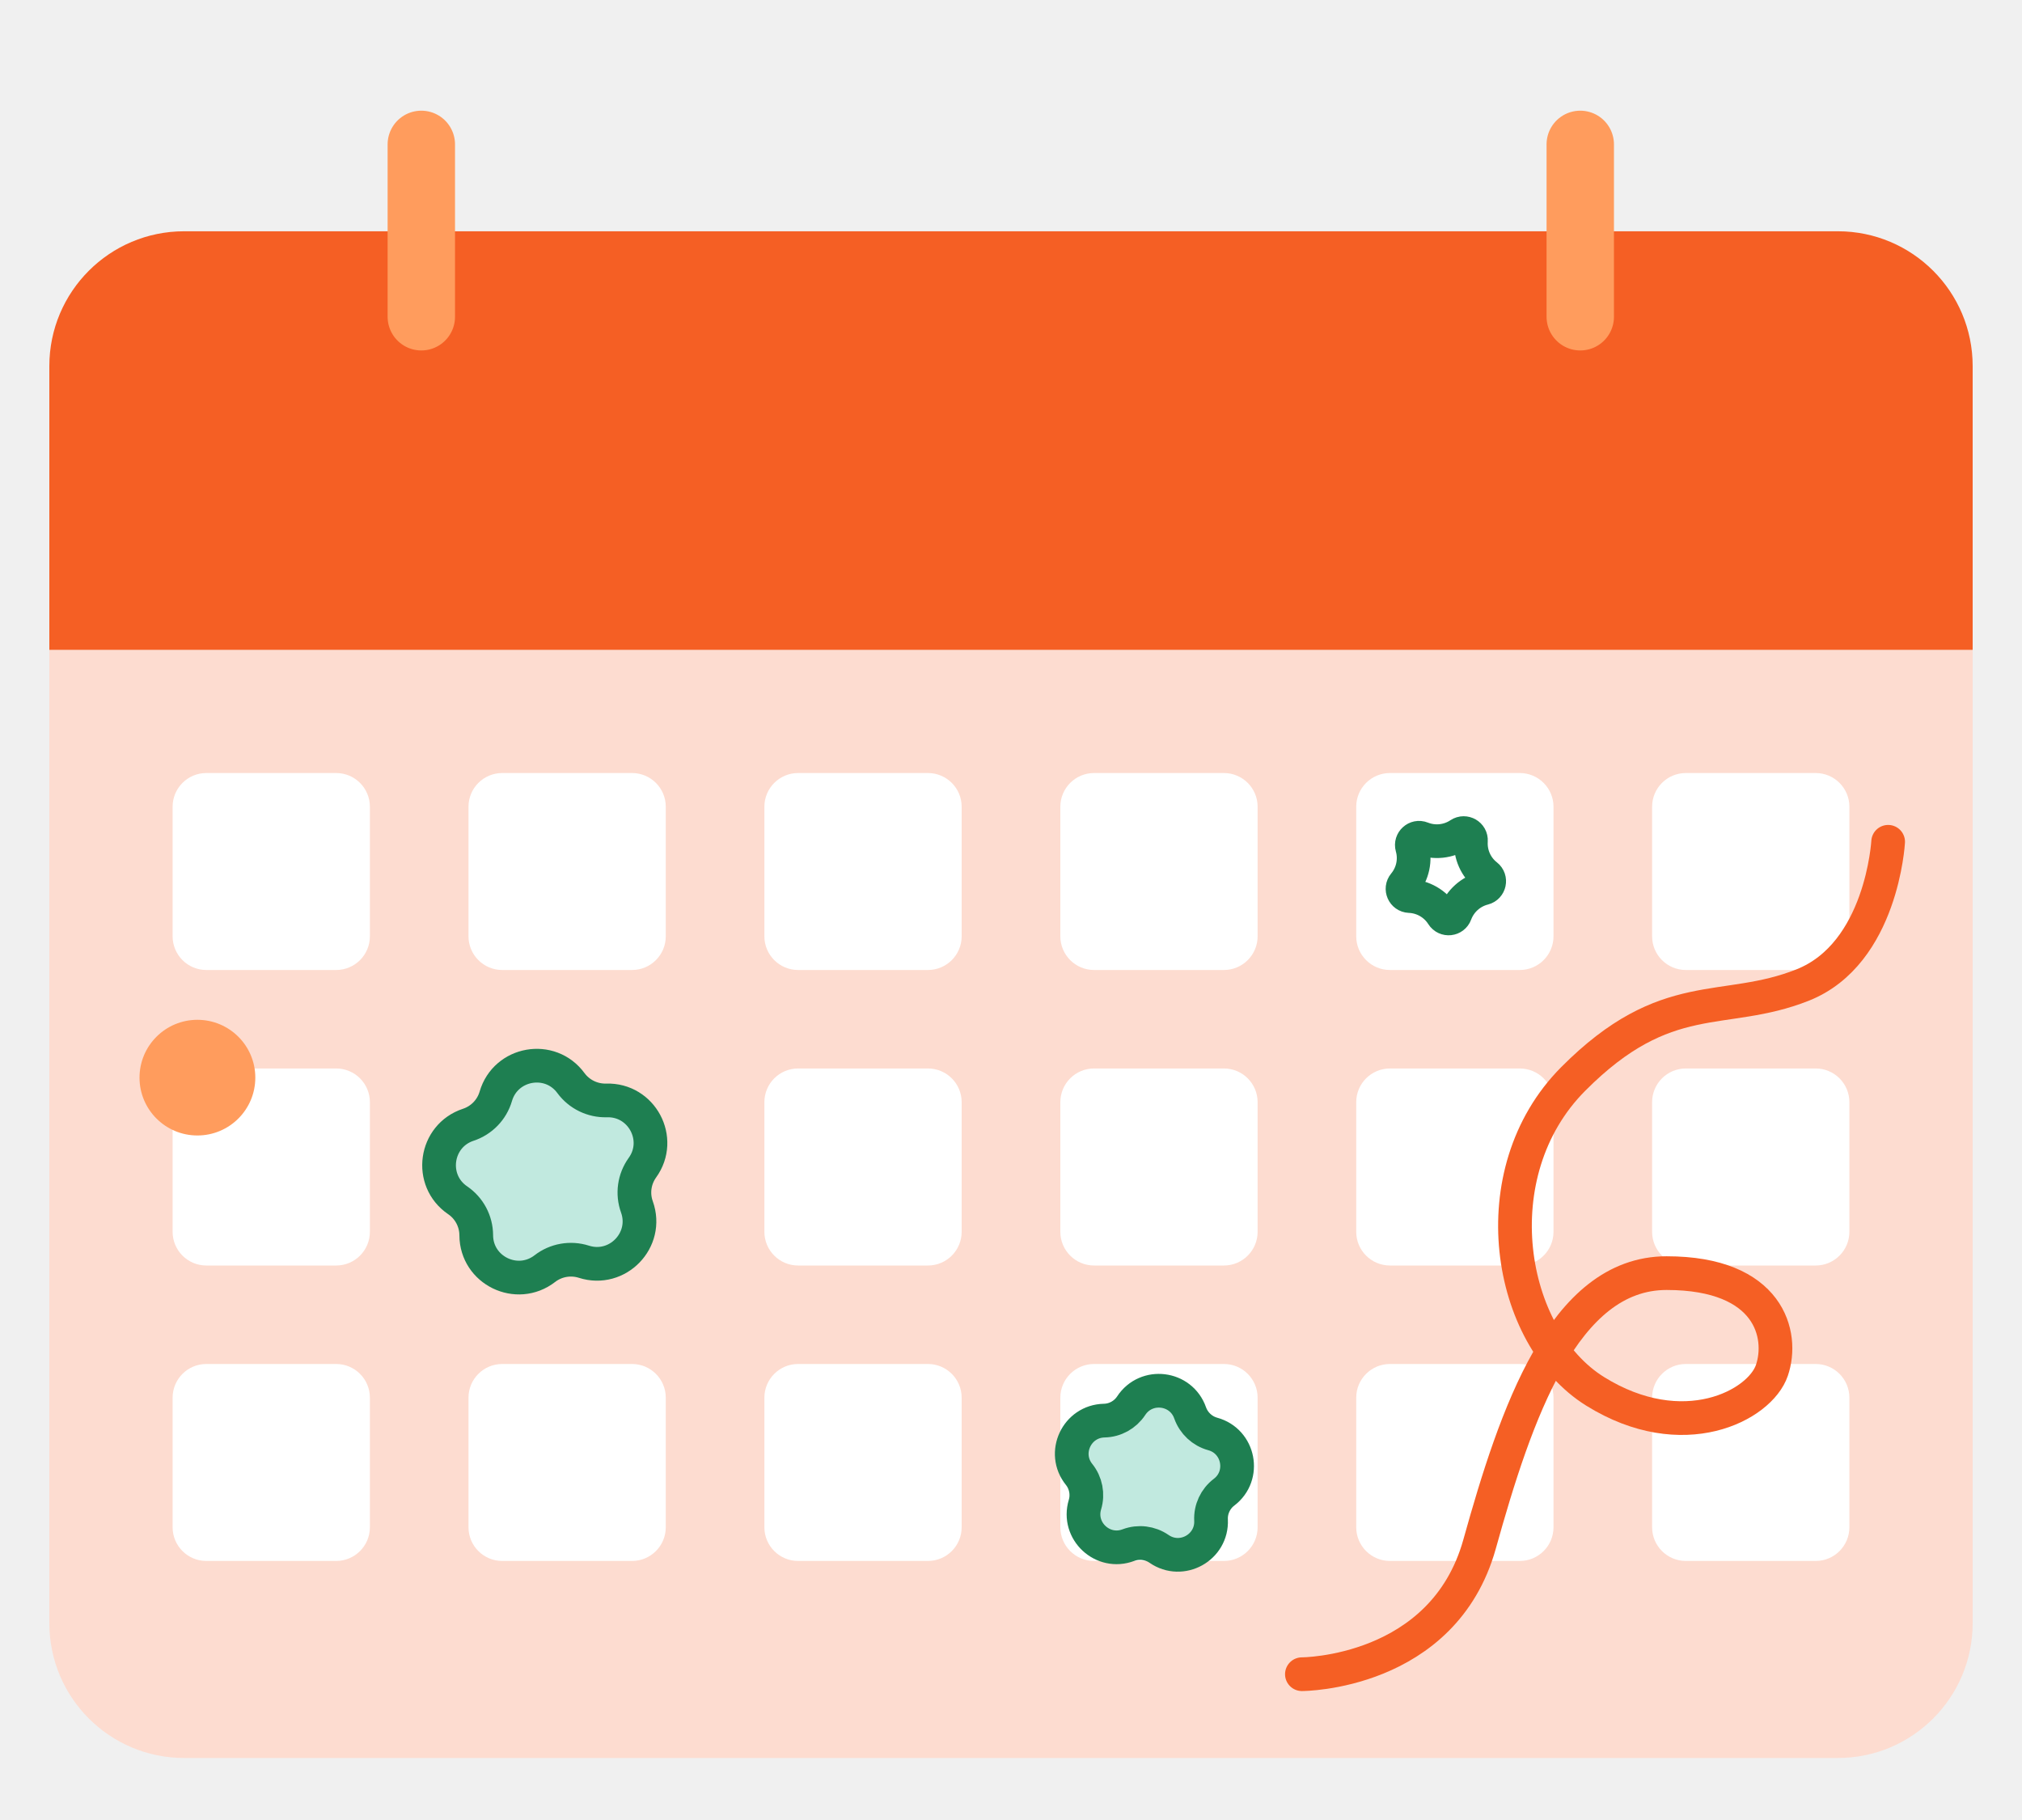
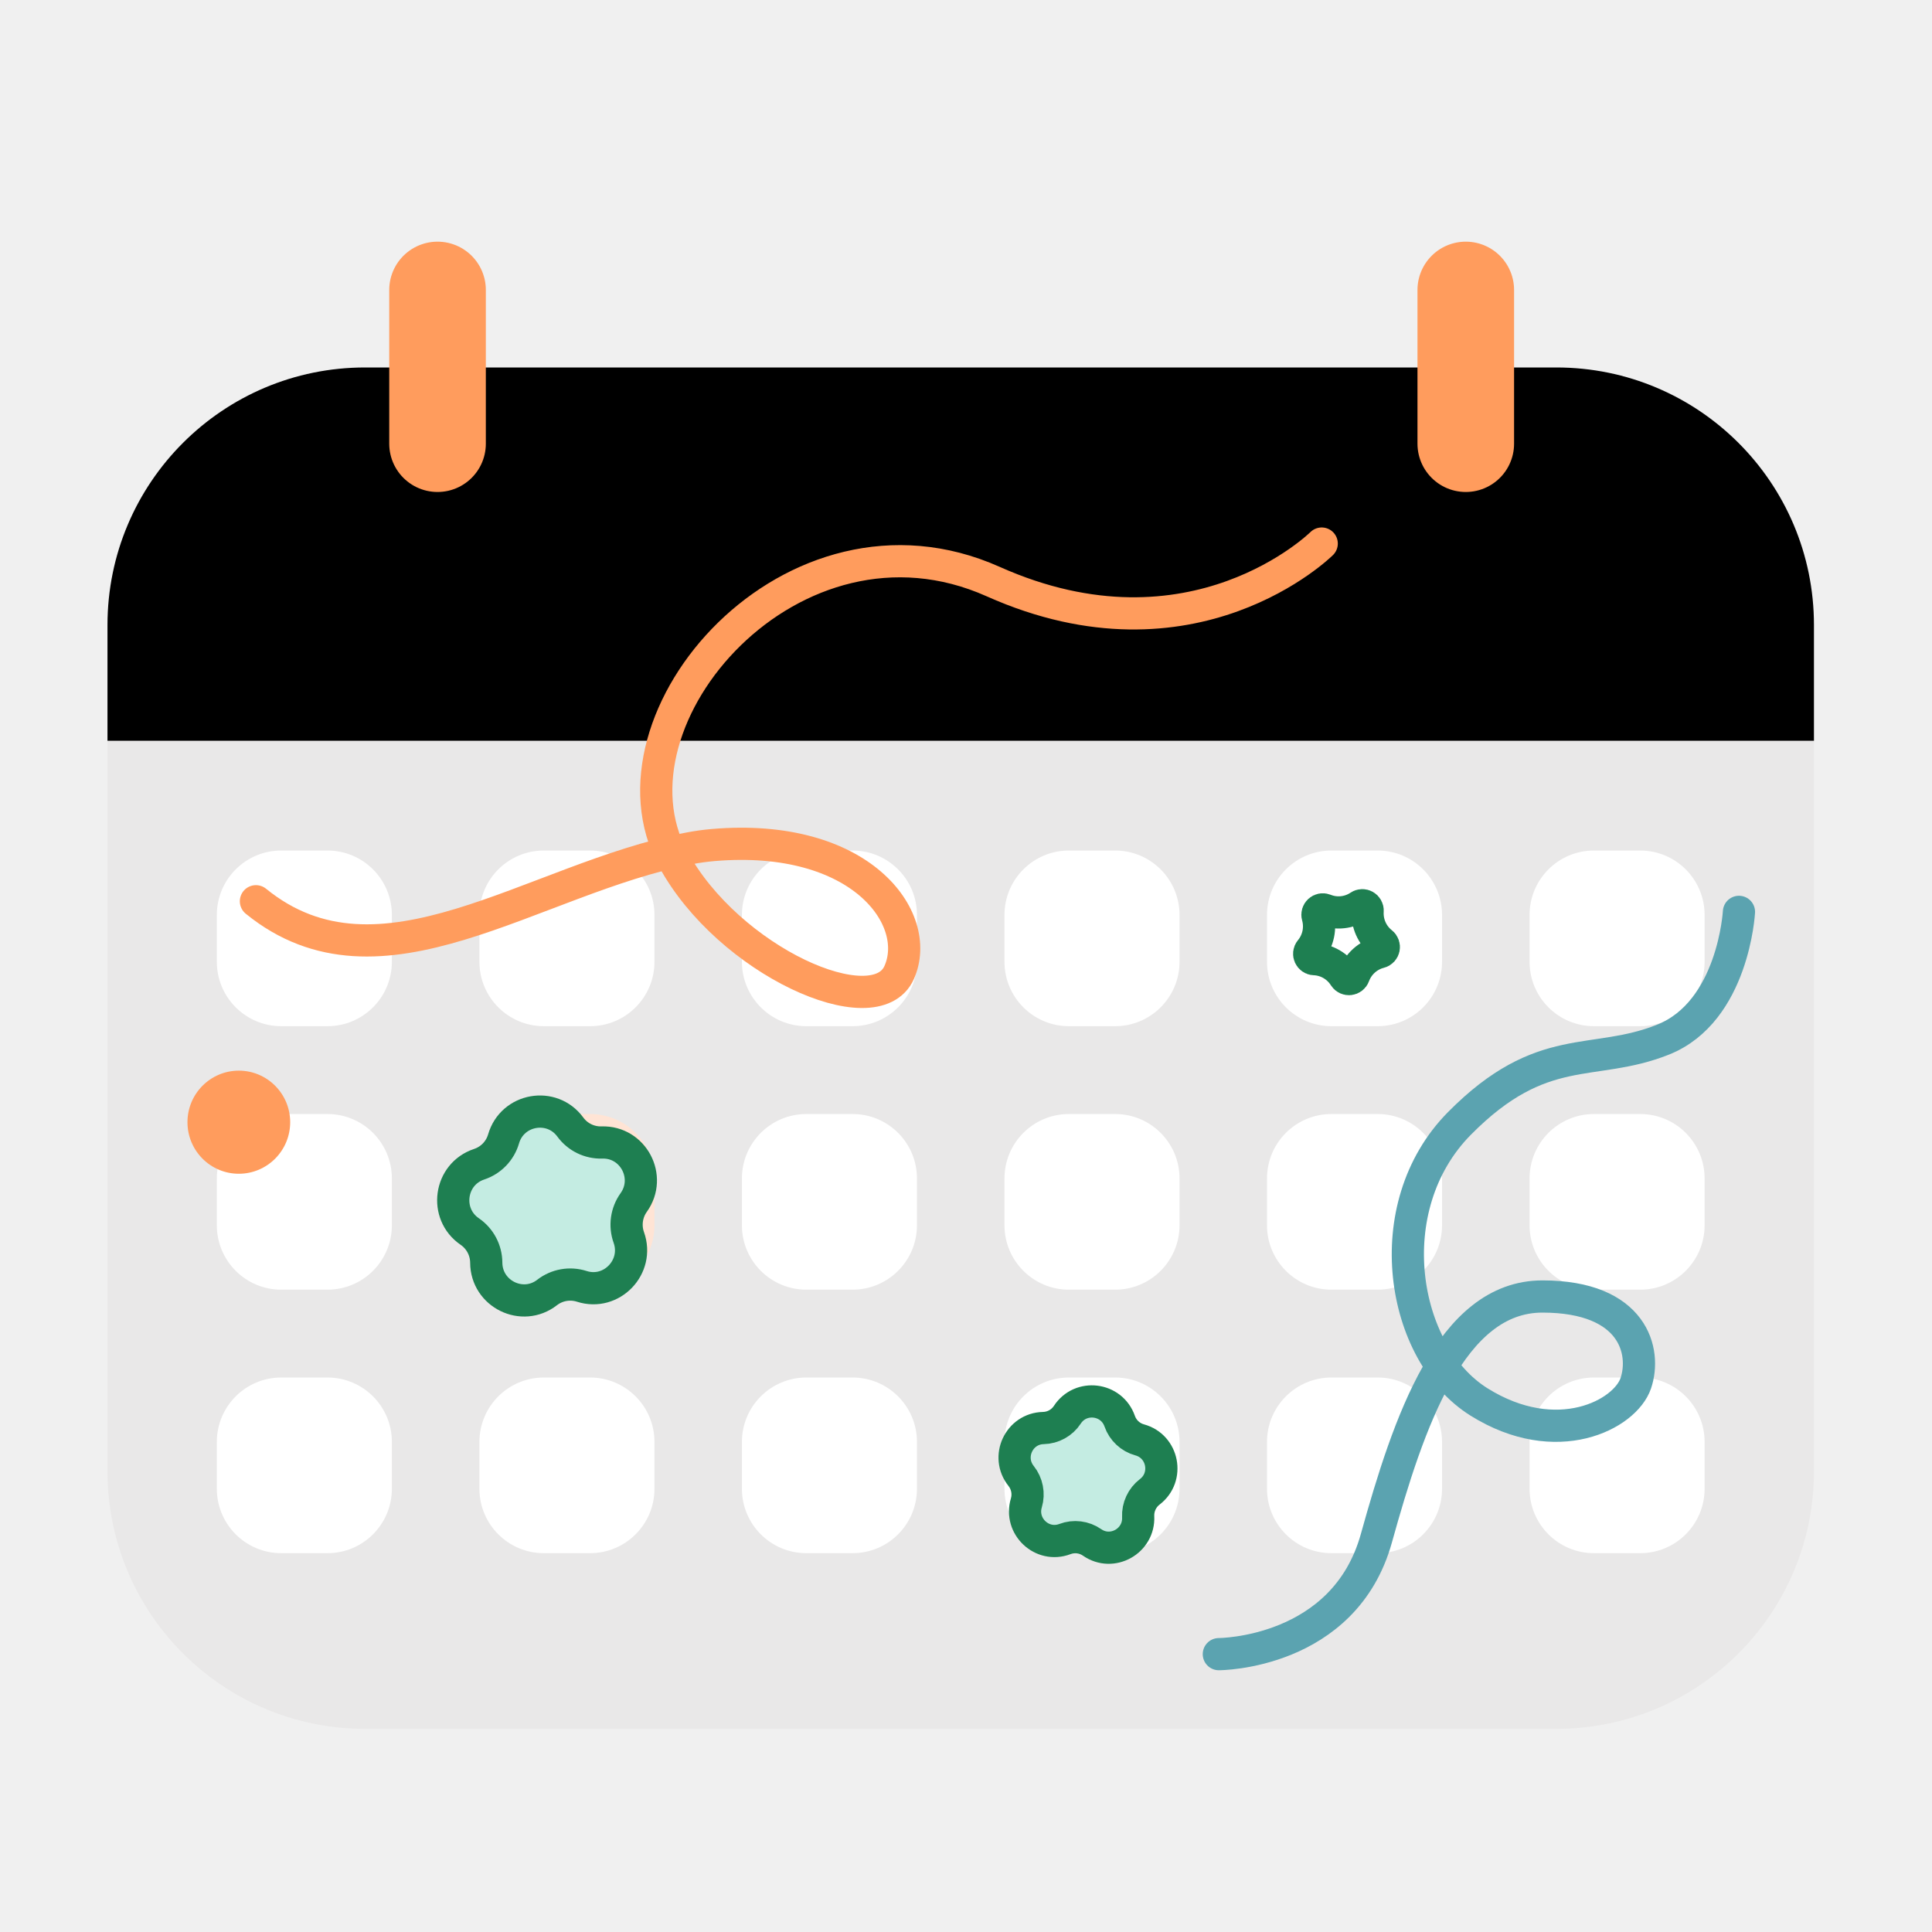
- <svg xmlns="http://www.w3.org/2000/svg" width="30" height="27" viewBox="0 0 30 27" fill="none">
-   <path d="M0.732 9.641H29.268V24.08C29.268 25.184 28.373 26.08 27.268 26.08H2.732C1.627 26.08 0.732 25.184 0.732 24.08V9.641Z" fill="#FDDCD0" />
-   <path d="M0.732 5.431C0.732 4.327 1.627 3.431 2.732 3.431H27.268C28.373 3.431 29.268 4.327 29.268 5.431V9.641H0.732V5.431Z" fill="#F55F24" />
-   <path d="M24.512 20.735C24.512 20.459 24.736 20.235 25.012 20.235H26.939C27.215 20.235 27.439 20.459 27.439 20.735V22.657C27.439 22.933 27.215 23.157 26.939 23.157H25.012C24.736 23.157 24.512 22.933 24.512 22.657V20.735Z" fill="white" />
-   <path d="M20.122 20.735C20.122 20.459 20.346 20.235 20.622 20.235H22.549C22.825 20.235 23.049 20.459 23.049 20.735V22.657C23.049 22.933 22.825 23.157 22.549 23.157H20.622C20.346 23.157 20.122 22.933 20.122 22.657V20.735Z" fill="white" />
-   <path d="M15.732 20.735C15.732 20.459 15.956 20.235 16.232 20.235H18.159C18.435 20.235 18.659 20.459 18.659 20.735V22.657C18.659 22.933 18.435 23.157 18.159 23.157H16.232C15.956 23.157 15.732 22.933 15.732 22.657V20.735Z" fill="white" />
-   <path d="M11.341 20.735C11.341 20.459 11.565 20.235 11.841 20.235H13.768C14.044 20.235 14.268 20.459 14.268 20.735V22.657C14.268 22.933 14.044 23.157 13.768 23.157H11.841C11.565 23.157 11.341 22.933 11.341 22.657V20.735Z" fill="white" />
-   <path d="M6.951 20.735C6.951 20.459 7.175 20.235 7.451 20.235H9.378C9.654 20.235 9.878 20.459 9.878 20.735V22.657C9.878 22.933 9.654 23.157 9.378 23.157H7.451C7.175 23.157 6.951 22.933 6.951 22.657V20.735Z" fill="white" />
-   <path d="M2.561 20.735C2.561 20.459 2.785 20.235 3.061 20.235H4.988C5.264 20.235 5.488 20.459 5.488 20.735V22.657C5.488 22.933 5.264 23.157 4.988 23.157H3.061C2.785 23.157 2.561 22.933 2.561 22.657V20.735Z" fill="white" />
-   <path d="M24.512 16.351C24.512 16.075 24.736 15.851 25.012 15.851H26.939C27.215 15.851 27.439 16.075 27.439 16.351V18.274C27.439 18.55 27.215 18.774 26.939 18.774H25.012C24.736 18.774 24.512 18.55 24.512 18.274V16.351Z" fill="white" />
-   <path d="M20.122 16.351C20.122 16.075 20.346 15.851 20.622 15.851H22.549C22.825 15.851 23.049 16.075 23.049 16.351V18.274C23.049 18.55 22.825 18.774 22.549 18.774H20.622C20.346 18.774 20.122 18.55 20.122 18.274V16.351Z" fill="white" />
-   <path d="M15.732 16.351C15.732 16.075 15.956 15.851 16.232 15.851H18.159C18.435 15.851 18.659 16.075 18.659 16.351V18.274C18.659 18.55 18.435 18.774 18.159 18.774H16.232C15.956 18.774 15.732 18.55 15.732 18.274V16.351Z" fill="white" />
-   <path d="M11.341 16.351C11.341 16.075 11.565 15.851 11.841 15.851H13.768C14.044 15.851 14.268 16.075 14.268 16.351V18.274C14.268 18.55 14.044 18.774 13.768 18.774H11.841C11.565 18.774 11.341 18.55 11.341 18.274V16.351Z" fill="white" />
-   <path d="M6.951 16.351C6.951 16.075 7.175 15.851 7.451 15.851H9.378C9.654 15.851 9.878 16.075 9.878 16.351V18.274C9.878 18.55 9.654 18.774 9.378 18.774H7.451C7.175 18.774 6.951 18.55 6.951 18.274V16.351Z" fill="#FDDCD0" />
-   <path d="M2.561 16.351C2.561 16.075 2.785 15.851 3.061 15.851H4.988C5.264 15.851 5.488 16.075 5.488 16.351V18.274C5.488 18.55 5.264 18.774 4.988 18.774H3.061C2.785 18.774 2.561 18.55 2.561 18.274V16.351Z" fill="white" />
-   <path d="M24.512 11.968C24.512 11.692 24.736 11.468 25.012 11.468H26.939C27.215 11.468 27.439 11.692 27.439 11.968V13.89C27.439 14.166 27.215 14.39 26.939 14.39H25.012C24.736 14.39 24.512 14.166 24.512 13.89V11.968Z" fill="white" />
-   <path d="M20.122 11.968C20.122 11.692 20.346 11.468 20.622 11.468H22.549C22.825 11.468 23.049 11.692 23.049 11.968V13.89C23.049 14.166 22.825 14.39 22.549 14.39H20.622C20.346 14.39 20.122 14.166 20.122 13.89V11.968Z" fill="white" />
-   <path d="M15.732 11.968C15.732 11.692 15.956 11.468 16.232 11.468H18.159C18.435 11.468 18.659 11.692 18.659 11.968V13.89C18.659 14.166 18.435 14.39 18.159 14.39H16.232C15.956 14.39 15.732 14.166 15.732 13.89V11.968Z" fill="white" />
-   <path d="M11.341 11.968C11.341 11.692 11.565 11.468 11.841 11.468H13.768C14.044 11.468 14.268 11.692 14.268 11.968V13.89C14.268 14.166 14.044 14.39 13.768 14.39H11.841C11.565 14.39 11.341 14.166 11.341 13.89V11.968Z" fill="white" />
-   <path d="M6.951 11.968C6.951 11.692 7.175 11.468 7.451 11.468H9.378C9.654 11.468 9.878 11.692 9.878 11.968V13.89C9.878 14.166 9.654 14.39 9.378 14.39H7.451C7.175 14.39 6.951 14.166 6.951 13.89V11.968Z" fill="white" />
-   <path d="M2.561 11.968C2.561 11.692 2.785 11.468 3.061 11.468H4.988C5.264 11.468 5.488 11.692 5.488 11.968V13.89C5.488 14.166 5.264 14.39 4.988 14.39H3.061C2.785 14.39 2.561 14.166 2.561 13.89V11.968Z" fill="white" />
-   <path fill-rule="evenodd" clip-rule="evenodd" d="M8.663 18.718C8.465 18.655 8.248 18.693 8.084 18.82C7.67 19.14 7.068 18.847 7.066 18.325C7.065 18.117 6.962 17.923 6.79 17.806C6.358 17.512 6.451 16.85 6.948 16.686C7.145 16.621 7.298 16.463 7.356 16.264C7.503 15.762 8.162 15.646 8.471 16.068C8.594 16.235 8.792 16.331 8.999 16.325C9.522 16.309 9.837 16.899 9.531 17.323C9.41 17.492 9.379 17.709 9.45 17.905C9.626 18.397 9.161 18.877 8.663 18.718Z" fill="#C1E9DF" stroke="#1E7F51" stroke-width="0.5" />
-   <path d="M6.251 2.142V4.699" stroke="#FF9C5D" stroke-linecap="round" />
-   <path d="M23.446 2.142V4.699" stroke="#FF9C5D" stroke-linecap="round" />
-   <path fill-rule="evenodd" clip-rule="evenodd" d="M17.197 22.978C17.064 22.886 16.893 22.865 16.742 22.922C16.362 23.066 15.98 22.712 16.097 22.322C16.144 22.167 16.111 21.999 16.01 21.873C15.755 21.556 15.976 21.084 16.383 21.075C16.544 21.072 16.694 20.989 16.783 20.854C17.007 20.513 17.524 20.577 17.658 20.961C17.712 21.113 17.837 21.23 17.993 21.273C18.385 21.38 18.485 21.891 18.161 22.137C18.032 22.235 17.96 22.39 17.968 22.551C17.987 22.957 17.531 23.209 17.197 22.978Z" fill="#C1E9DF" stroke="#1E7F51" stroke-width="0.5" />
-   <path d="M21.402 13.575C21.295 13.406 21.112 13.301 20.912 13.293C20.823 13.289 20.777 13.185 20.834 13.117C20.961 12.964 21.006 12.757 20.951 12.565C20.927 12.48 21.012 12.403 21.094 12.436C21.28 12.51 21.49 12.488 21.657 12.377C21.731 12.328 21.83 12.385 21.824 12.473C21.811 12.673 21.897 12.866 22.054 12.989C22.124 13.044 22.1 13.155 22.014 13.177C21.82 13.226 21.663 13.368 21.593 13.555C21.563 13.638 21.45 13.651 21.402 13.575Z" stroke="#1E7F51" stroke-width="0.5" />
-   <path d="M19.316 24.837C19.316 24.837 21.413 24.837 21.952 22.908C22.49 20.979 23.197 18.887 24.727 18.887C26.257 18.887 26.468 19.807 26.289 20.33C26.111 20.853 24.97 21.451 23.667 20.641C22.365 19.832 21.955 17.4 23.341 16.007C24.727 14.613 25.569 15.08 26.746 14.613C27.923 14.146 28.014 12.488 28.014 12.488" stroke="#F55F24" stroke-width="0.5" stroke-linecap="round" stroke-linejoin="round" />
-   <ellipse cx="2.929" cy="15.987" rx="0.859" ry="0.858" fill="#FF9C5D" />
+ <svg xmlns="http://www.w3.org/2000/svg" width="60" height="60" viewBox="0 0 60 60" fill="none">
+   <mask id="mask0_2267_12708" style="mask-type:alpha" maskUnits="userSpaceOnUse" x="0" y="0" width="60" height="60">
+     <rect width="60" height="60" fill="#D9D9D9" />
+   </mask>
+   <g mask="url(#mask0_2267_12708)">
+     <path d="M3.338 23.005H56.334V45.691C56.334 50.109 52.753 53.691 48.334 53.691H11.338C6.92 53.691 3.338 50.109 3.338 45.691V23.005Z" fill="#E9E8E8" />
+     <path d="M3.338 19.412C3.338 14.994 6.92 11.412 11.338 11.412H48.334C52.753 11.412 56.334 14.994 56.334 19.412V23.005H3.338V19.412Z" fill="currentColor" />
+     <rect x="47.502" y="42.78" width="5.436" height="5.455" rx="2" fill="white" />
+     <rect x="39.348" y="42.78" width="5.436" height="5.455" rx="2" fill="white" />
+     <rect x="31.195" y="42.78" width="5.436" height="5.455" rx="2" fill="white" />
+     <rect x="23.041" y="42.78" width="5.436" height="5.455" rx="2" fill="white" />
+     <rect x="14.889" y="42.78" width="5.436" height="5.455" rx="2" fill="white" />
+     <rect x="6.734" y="42.78" width="5.436" height="5.455" rx="2" fill="white" />
+     <rect x="47.502" y="34.597" width="5.436" height="5.455" rx="2" fill="white" />
+     <rect x="39.348" y="34.597" width="5.436" height="5.455" rx="2" fill="white" />
+     <rect x="31.195" y="34.597" width="5.436" height="5.455" rx="2" fill="white" />
+     <rect x="23.041" y="34.597" width="5.436" height="5.455" rx="2" fill="white" />
+     <rect x="14.889" y="34.597" width="5.436" height="5.455" rx="2" fill="#FFE4D5" />
+     <rect x="6.734" y="34.597" width="5.436" height="5.455" rx="2" fill="white" />
+     <rect x="47.502" y="26.414" width="5.436" height="5.455" rx="2" fill="white" />
+     <rect x="39.348" y="26.414" width="5.436" height="5.455" rx="2" fill="white" />
+     <rect x="31.195" y="26.414" width="5.436" height="5.455" rx="2" fill="white" />
+     <rect x="23.041" y="26.414" width="5.436" height="5.455" rx="2" fill="white" />
+     <rect x="14.889" y="26.414" width="5.436" height="5.455" rx="2" fill="white" />
+     <rect x="6.734" y="26.414" width="5.436" height="5.455" rx="2" fill="white" />
+     <path fill-rule="evenodd" clip-rule="evenodd" d="M18.068 39.949C17.699 39.831 17.297 39.902 16.991 40.139C16.223 40.736 15.106 40.185 15.101 39.213C15.099 38.827 14.907 38.464 14.588 38.246C13.786 37.697 13.957 36.462 14.881 36.156C15.248 36.034 15.531 35.74 15.639 35.369C15.911 34.433 17.137 34.216 17.712 35.002C17.94 35.314 18.307 35.493 18.693 35.481C19.665 35.452 20.247 36.553 19.68 37.345C19.455 37.659 19.398 38.066 19.528 38.43C19.855 39.345 18.993 40.246 18.068 39.949Z" fill="#C4ECE2" stroke="#1E7F51" />
+     <path d="M13.588 9.005V13.779" stroke="#FF9C5D" stroke-width="3" stroke-linecap="round" />
+     <path d="M45.521 9.005V13.779" stroke="#FF9C5D" stroke-width="3" stroke-linecap="round" />
+     <path fill-rule="evenodd" clip-rule="evenodd" d="M33.916 47.901C33.669 47.729 33.352 47.69 33.071 47.797C32.364 48.065 31.657 47.4 31.874 46.675C31.96 46.388 31.899 46.073 31.712 45.838C31.238 45.246 31.646 44.365 32.403 44.349C32.704 44.342 32.982 44.188 33.147 43.936C33.561 43.302 34.523 43.42 34.773 44.136C34.872 44.42 35.105 44.638 35.395 44.717C36.125 44.917 36.309 45.871 35.707 46.33C35.468 46.513 35.333 46.803 35.347 47.104C35.383 47.859 34.537 48.333 33.916 47.901Z" fill="#C4ECE2" stroke="#1E7F51" />
+     <path d="M41.754 30.331C41.549 30.006 41.198 29.802 40.815 29.787C40.682 29.782 40.607 29.623 40.696 29.515C40.94 29.22 41.025 28.823 40.921 28.453C40.883 28.319 41.015 28.203 41.141 28.253C41.496 28.396 41.899 28.353 42.218 28.14C42.331 28.064 42.482 28.152 42.473 28.288C42.448 28.672 42.613 29.043 42.914 29.281C43.02 29.365 42.986 29.538 42.851 29.572C42.481 29.667 42.18 29.939 42.047 30.298C41.999 30.429 41.825 30.444 41.754 30.331Z" stroke="#1E7F51" />
+     <path d="M37.852 51.371C37.852 51.371 41.745 51.371 42.745 47.77C43.746 44.169 45.059 40.264 47.9 40.264C50.742 40.264 51.132 41.982 50.801 42.958C50.47 43.934 48.35 45.05 45.932 43.539C43.513 42.028 42.752 37.488 45.326 34.887C47.9 32.286 49.464 33.158 51.649 32.286C53.835 31.414 54.005 28.319 54.005 28.319" stroke="#5BA3B0" stroke-linecap="round" stroke-linejoin="round" />
+     <path d="M41.047 16.881C41.047 16.881 37.059 20.838 30.843 18.061C24.626 15.283 18.537 22.306 20.902 26.671C22.622 29.845 27.18 31.881 27.925 30.201C28.671 28.52 26.724 25.857 22.154 26.243C21.897 26.265 21.647 26.3 21.404 26.347C16.515 27.293 11.819 31.137 7.948 27.989V27.989" stroke="#FF9C5D" stroke-linecap="round" stroke-linejoin="round" />
+     <ellipse cx="7.417" cy="34.851" rx="1.595" ry="1.601" fill="#FF9C5D" />
+   </g>
</svg>
